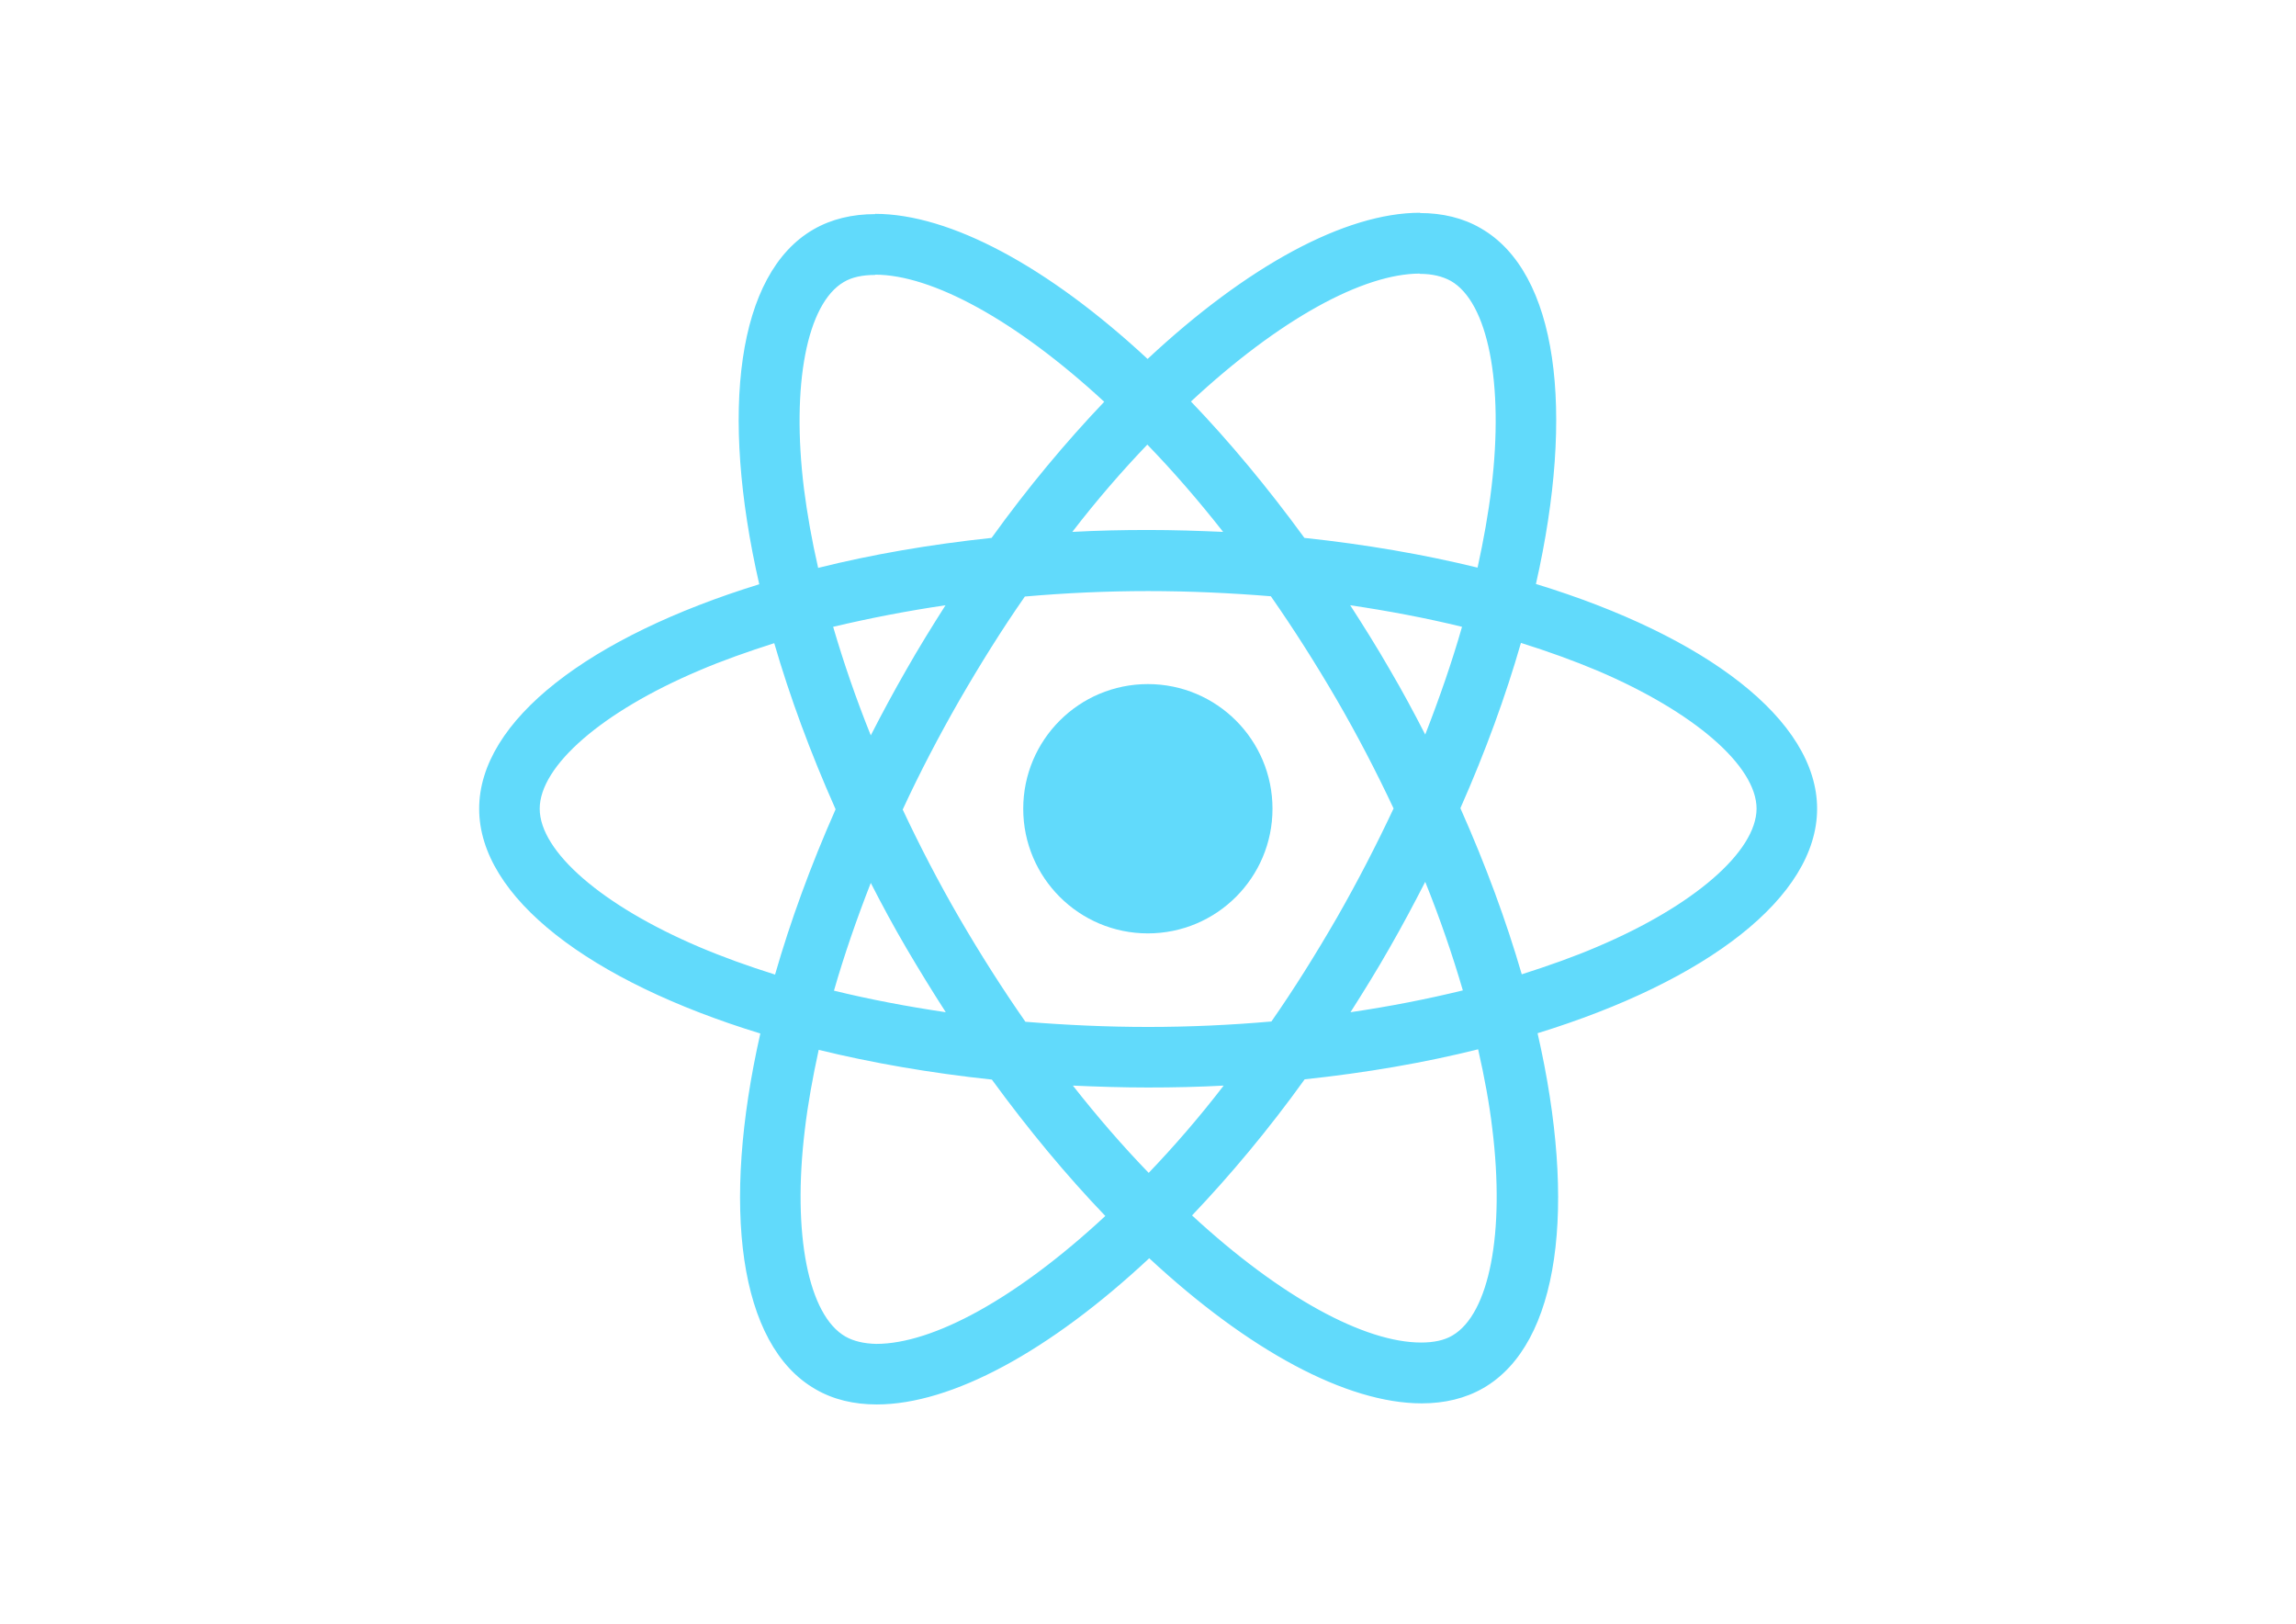
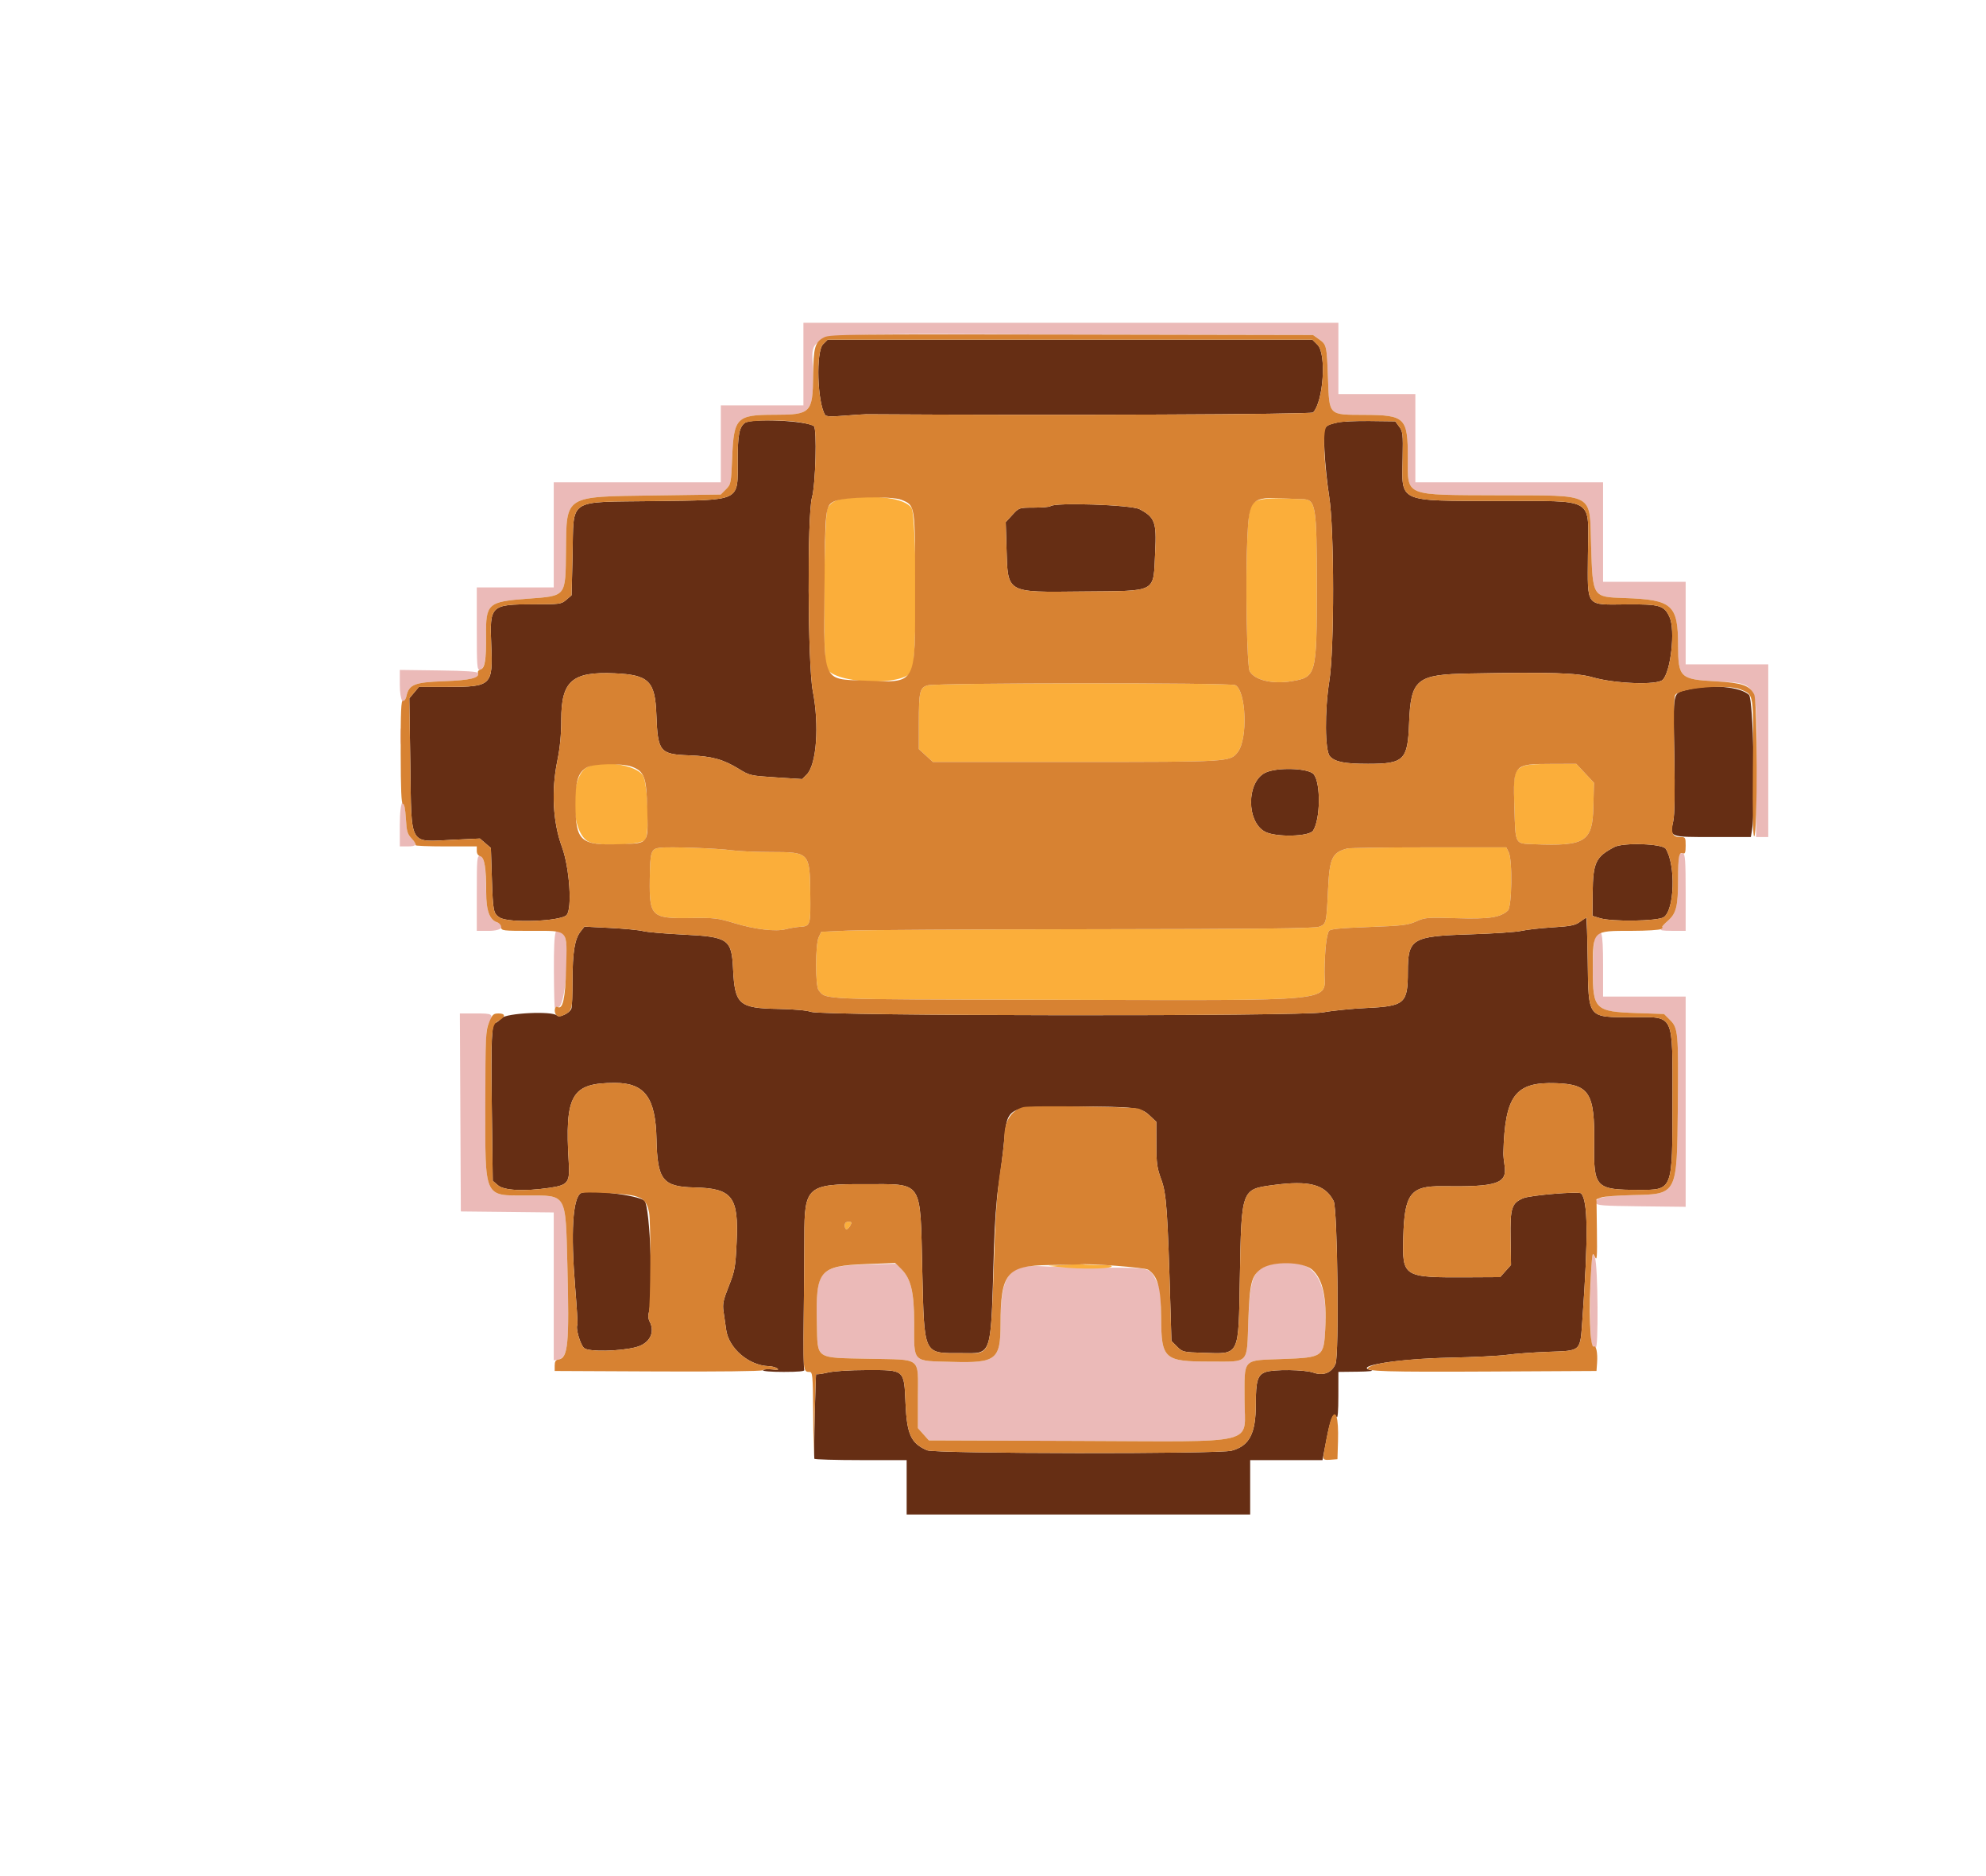
- <svg xmlns="http://www.w3.org/2000/svg" viewBox="0 0 841.9 595.3">
-   <g fill="#61DAFB">
-     <path d="M666.3 296.5c0-32.5-40.7-63.3-103.1-82.4 14.4-63.6 8-114.2-20.2-130.4-6.5-3.8-14.1-5.6-22.4-5.6v22.3c4.6 0 8.3.9 11.4 2.6 13.6 7.8 19.5 37.5 14.9 75.7-1.1 9.4-2.9 19.3-5.1 29.4-19.6-4.8-41-8.5-63.5-10.9-13.5-18.5-27.5-35.3-41.6-50 32.6-30.3 63.2-46.9 84-46.9V78c-27.5 0-63.5 19.6-99.9 53.6-36.4-33.8-72.4-53.2-99.9-53.2v22.3c20.7 0 51.4 16.5 84 46.6-14 14.7-28 31.4-41.3 49.9-22.6 2.4-44 6.1-63.6 11-2.3-10-4-19.7-5.2-29-4.7-38.2 1.1-67.9 14.6-75.8 3-1.8 6.9-2.6 11.5-2.6V78.5c-8.4 0-16 1.8-22.6 5.6-28.1 16.2-34.4 66.7-19.9 130.1-62.2 19.2-102.7 49.9-102.7 82.3 0 32.5 40.7 63.3 103.1 82.4-14.4 63.6-8 114.2 20.2 130.4 6.5 3.8 14.1 5.6 22.5 5.6 27.5 0 63.5-19.6 99.9-53.6 36.4 33.8 72.4 53.2 99.9 53.2 8.4 0 16-1.8 22.6-5.6 28.1-16.2 34.4-66.7 19.9-130.1 62-19.1 102.5-49.9 102.5-82.3zm-130.2-66.7c-3.7 12.9-8.3 26.2-13.5 39.5-4.1-8-8.4-16-13.1-24-4.6-8-9.5-15.8-14.4-23.4 14.2 2.1 27.9 4.7 41 7.9zm-45.8 106.5c-7.8 13.5-15.8 26.3-24.1 38.2-14.9 1.3-30 2-45.2 2-15.1 0-30.2-.7-45-1.9-8.3-11.9-16.4-24.6-24.2-38-7.6-13.1-14.5-26.4-20.8-39.8 6.2-13.4 13.2-26.8 20.7-39.9 7.8-13.5 15.8-26.3 24.1-38.2 14.9-1.3 30-2 45.2-2 15.1 0 30.2.7 45 1.9 8.3 11.9 16.4 24.6 24.2 38 7.6 13.1 14.5 26.4 20.8 39.8-6.3 13.4-13.2 26.8-20.7 39.9zm32.3-13c5.4 13.4 10 26.8 13.8 39.8-13.1 3.2-26.9 5.9-41.2 8 4.9-7.7 9.8-15.6 14.4-23.7 4.6-8 8.9-16.1 13-24.1zM421.2 430c-9.3-9.6-18.6-20.3-27.8-32 9 .4 18.2.7 27.5.7 9.4 0 18.7-.2 27.8-.7-9 11.7-18.3 22.4-27.5 32zm-74.4-58.9c-14.2-2.1-27.9-4.7-41-7.9 3.7-12.9 8.3-26.2 13.5-39.5 4.1 8 8.4 16 13.1 24 4.7 8 9.5 15.8 14.4 23.4zM420.7 163c9.3 9.6 18.6 20.3 27.8 32-9-.4-18.2-.7-27.5-.7-9.4 0-18.7.2-27.8.7 9-11.7 18.3-22.4 27.5-32zm-74 58.9c-4.9 7.7-9.8 15.6-14.4 23.7-4.6 8-8.9 16-13 24-5.4-13.4-10-26.8-13.8-39.8 13.1-3.1 26.9-5.8 41.2-7.9zm-90.5 125.2c-35.4-15.1-58.3-34.9-58.3-50.6 0-15.7 22.9-35.6 58.3-50.6 8.6-3.7 18-7 27.7-10.1 5.7 19.6 13.2 40 22.5 60.9-9.2 20.8-16.6 41.1-22.2 60.6-9.9-3.1-19.3-6.5-28-10.2zM310 490c-13.6-7.8-19.5-37.5-14.9-75.7 1.1-9.4 2.9-19.3 5.1-29.4 19.6 4.8 41 8.5 63.5 10.9 13.5 18.5 27.5 35.3 41.6 50-32.6 30.3-63.2 46.9-84 46.9-4.5-.1-8.3-1-11.3-2.7zm237.2-76.2c4.7 38.2-1.1 67.9-14.6 75.8-3 1.8-6.9 2.6-11.5 2.6-20.7 0-51.4-16.5-84-46.6 14-14.7 28-31.4 41.3-49.9 22.6-2.4 44-6.1 63.6-11 2.3 10.1 4.1 19.8 5.2 29.1zm38.5-66.7c-8.6 3.7-18 7-27.7 10.1-5.7-19.6-13.2-40-22.5-60.9 9.2-20.8 16.6-41.1 22.2-60.6 9.9 3.1 19.3 6.5 28.1 10.2 35.4 15.1 58.3 34.9 58.3 50.6-.1 15.7-23 35.6-58.4 50.6zM320.8 78.4z" />
-     <circle cx="420.9" cy="296.5" r="45.7" />
-     <path d="M520.5 78.1z" />
+ <svg xmlns="http://www.w3.org/2000/svg" id="svg" version="1.1" width="400" height="377.778" viewBox="0, 0, 400,377.778">
+   <g id="svgg">
+     <path id="path0" d="M161.815 73.346 L 161.815 81.664 153.497 81.664 L 145.180 81.664 145.180 89.414 L 145.180 97.164 128.355 97.164 L 111.531 97.164 111.531 107.750 L 111.531 118.336 103.781 118.336 L 96.030 118.336 96.030 126.682 C 96.030 134.290,96.086 135.016,96.665 134.905 C 97.602 134.724,97.919 133.011,97.888 128.301 C 97.843 121.532,98.197 121.208,106.309 120.605 C 114.120 120.025,113.892 120.311,113.992 110.964 C 114.112 99.696,113.528 100.065,131.656 99.811 L 145.164 99.622 146.206 98.579 C 147.221 97.564,147.253 97.396,147.471 92.091 C 147.798 84.128,148.371 83.554,155.980 83.554 C 163.315 83.554,163.685 83.183,163.773 75.728 C 163.885 66.237,157.453 67.265,215.948 67.386 L 264.461 67.486 265.689 68.362 C 267.191 69.433,267.228 69.595,267.471 76.235 C 267.748 83.786,267.506 83.543,274.781 83.575 C 283.037 83.612,283.552 84.123,283.553 92.278 C 283.554 100.099,282.554 99.694,302.098 99.775 C 321.529 99.855,320.117 99.076,320.464 109.910 C 320.799 120.391,320.706 120.246,327.195 120.473 C 336.851 120.810,337.972 121.807,337.988 130.067 C 338.000 136.486,338.389 136.854,345.575 137.255 C 354.269 137.739,353.924 137.000,353.790 154.819 L 353.686 168.620 354.915 168.620 L 356.144 168.620 356.144 151.229 L 356.144 133.837 347.826 133.837 L 339.509 133.837 339.509 125.520 L 339.509 117.202 331.191 117.202 L 322.873 117.202 322.873 107.183 L 322.873 97.164 303.970 97.164 L 285.066 97.164 285.066 88.280 L 285.066 79.395 277.316 79.395 L 269.565 79.395 269.565 72.212 L 269.565 65.028 215.690 65.028 L 161.815 65.028 161.815 73.346 M80.529 137.948 C 80.529 141.133,81.344 142.581,81.847 140.291 C 82.376 137.881,83.434 137.450,89.349 137.233 C 94.657 137.038,96.628 136.578,96.306 135.608 C 96.199 135.287,93.941 135.132,88.343 135.058 L 80.529 134.956 80.529 137.948 M80.653 148.393 C 80.655 149.849,80.723 150.398,80.805 149.613 C 80.887 148.829,80.886 147.638,80.802 146.967 C 80.719 146.296,80.652 146.938,80.653 148.393 M80.529 166.226 L 80.529 170.510 81.979 170.510 C 83.933 170.510,84.128 170.189,82.930 168.939 C 82.051 168.021,81.895 167.491,81.746 164.911 C 81.454 159.869,80.529 160.868,80.529 166.226 M338.217 172.267 C 338.095 172.582,337.992 174.741,337.987 177.063 C 337.975 182.638,337.634 184.008,335.878 185.539 C 335.102 186.215,334.624 186.770,334.814 186.773 C 335.005 186.776,334.905 186.944,334.594 187.146 C 334.199 187.401,334.858 187.514,336.767 187.518 L 339.509 187.524 339.509 179.814 C 339.509 173.509,339.411 172.066,338.973 171.898 C 338.678 171.785,338.338 171.951,338.217 172.267 M96.030 179.934 L 96.030 187.524 98.488 187.524 C 101.057 187.524,102.123 186.436,100.163 185.814 C 98.567 185.307,97.925 183.488,97.900 179.395 C 97.870 174.533,97.538 172.636,96.686 172.472 C 96.081 172.355,96.030 172.936,96.030 179.934 M111.561 195.558 C 111.577 199.976,111.677 203.378,111.782 203.117 C 111.888 202.856,112.122 202.733,112.303 202.845 C 113.784 203.760,114.971 190.492,113.596 188.394 C 111.868 185.756,111.529 186.950,111.561 195.558 M321.314 188.746 C 321.031 189.275,320.849 191.567,320.828 194.890 C 320.773 203.408,321.144 203.794,329.677 204.083 L 335.158 204.269 336.354 205.466 C 338.000 207.111,338.072 207.915,337.930 223.062 C 337.764 240.740,337.854 240.565,328.801 240.755 C 323.157 240.873,321.245 241.275,321.443 242.303 C 321.546 242.838,322.637 242.923,330.534 243.013 L 339.509 243.114 339.509 221.935 L 339.509 200.756 331.191 200.756 L 322.873 200.756 322.873 194.329 C 322.873 187.662,322.538 186.460,321.314 188.746 M92.719 224.102 L 92.817 244.045 102.174 244.146 L 111.531 244.248 111.531 259.153 L 111.531 274.059 112.382 273.896 C 114.437 273.502,114.690 270.978,114.278 254.991 C 113.898 240.213,114.260 240.832,106.006 240.832 C 97.385 240.832,97.723 241.593,97.759 222.306 C 97.784 209.101,97.860 207.232,98.421 206.162 C 99.427 204.242,99.320 204.159,95.838 204.159 L 92.621 204.159 92.719 224.102 M320.477 255.829 C 320.150 260.762,320.226 269.515,320.605 270.699 C 320.771 271.219,320.927 271.474,320.951 271.267 C 320.975 271.059,321.159 271.144,321.361 271.456 C 321.977 272.409,321.851 254.795,321.231 253.321 C 320.745 252.164,320.712 252.272,320.477 255.829 M256.931 254.543 C 252.487 255.299,251.748 256.846,251.423 266.079 C 251.112 274.951,251.728 274.291,243.748 274.291 C 234.442 274.291,233.903 273.807,233.863 265.406 C 233.840 260.480,233.749 259.745,232.968 258.159 C 231.562 255.306,231.882 255.390,222.340 255.365 C 217.643 255.352,212.044 255.226,209.898 255.085 C 203.111 254.639,201.531 256.842,201.518 266.768 C 201.508 273.916,200.637 274.601,191.871 274.354 C 183.562 274.121,184.121 274.693,184.121 266.424 C 184.121 260.452,183.456 257.583,181.653 255.781 L 180.449 254.576 175.007 254.712 C 164.945 254.965,164.276 255.715,164.526 266.471 C 164.701 273.989,163.963 273.483,175.088 273.724 C 185.828 273.957,184.877 273.197,184.877 281.541 L 184.877 287.701 185.980 288.935 L 187.083 290.170 217.194 290.271 C 254.217 290.396,250.662 291.267,250.662 282.071 C 250.662 273.459,250.075 274.081,258.498 273.765 C 266.451 273.467,266.629 273.340,266.918 267.762 C 267.463 257.204,264.484 253.259,256.931 254.543 " stroke="none" fill="#ebbab8" fill-rule="evenodd" />
+     <path id="path1" d="M165.767 69.359 C 164.311 70.815,164.605 81.034,166.176 83.575 C 166.389 83.920,167.376 83.961,170.092 83.740 C 172.090 83.578,174.064 83.447,174.480 83.450 C 212.047 83.698,264.113 83.491,264.478 83.090 C 266.557 80.816,267.187 71.287,265.378 69.478 L 264.330 68.431 215.513 68.431 L 166.695 68.431 165.767 69.359 M150.015 85.204 C 148.884 86.063,148.582 87.636,148.582 92.671 C 148.582 101.157,149.492 100.705,131.947 100.945 C 113.985 101.191,115.606 100.129,115.320 111.848 L 115.123 119.916 114.062 120.828 C 113.043 121.703,112.778 121.739,107.333 121.739 C 98.844 121.739,98.594 121.984,98.941 129.942 C 99.297 138.078,98.989 138.374,90.179 138.374 L 84.377 138.374 83.408 139.526 L 82.439 140.677 82.642 153.961 C 82.898 170.766,82.248 169.602,91.143 169.180 L 96.652 168.919 97.759 169.870 L 98.866 170.821 99.068 176.999 C 99.285 183.612,99.373 184.043,100.669 184.853 C 102.496 185.995,112.849 185.612,114.104 184.356 C 115.287 183.174,114.717 174.755,113.172 170.578 C 111.354 165.665,111.015 159.269,112.253 153.249 C 112.790 150.642,113.043 147.994,113.043 145.007 C 113.043 137.170,115.230 135.262,123.782 135.640 C 130.690 135.945,131.949 137.192,132.200 143.980 C 132.476 151.443,132.884 151.949,138.810 152.167 C 143.368 152.335,145.637 152.953,148.771 154.877 C 150.989 156.239,151.157 156.278,156.300 156.609 L 161.561 156.947 162.481 156.028 C 164.472 154.037,165.047 146.129,163.704 139.212 C 162.681 133.943,162.558 103.681,163.546 100.189 C 164.272 97.621,164.573 86.384,163.930 85.855 C 162.582 84.745,151.313 84.217,150.015 85.204 M269.448 85.098 C 266.454 85.813,266.522 85.668,266.767 90.843 C 266.888 93.384,267.311 97.505,267.707 100.000 C 268.754 106.589,268.771 130.758,267.733 137.240 C 266.782 143.180,266.843 151.235,267.848 152.345 C 268.885 153.491,270.793 153.871,275.532 153.873 C 282.767 153.877,283.525 153.136,283.804 145.786 C 284.145 136.769,285.232 135.870,296.030 135.676 C 312.438 135.382,317.648 135.544,320.794 136.450 C 325.295 137.746,333.785 138.049,334.881 136.953 C 336.517 135.316,337.447 126.941,336.280 124.352 C 335.204 121.966,334.341 121.705,327.686 121.754 C 319.243 121.817,319.764 122.468,319.825 111.922 C 319.894 99.879,321.716 100.984,301.693 100.926 C 281.296 100.867,282.334 101.340,282.509 92.187 C 282.601 87.438,282.544 86.934,281.812 85.949 L 281.016 84.877 275.952 84.815 C 273.167 84.782,270.240 84.909,269.448 85.098 M211.574 101.974 C 211.424 102.124,209.936 102.252,208.268 102.258 C 205.236 102.268,205.234 102.269,203.899 103.726 L 202.563 105.184 202.718 110.343 C 202.997 119.609,202.490 119.315,217.904 119.157 C 233.396 118.999,232.238 119.628,232.667 111.139 C 232.967 105.194,232.604 104.204,229.525 102.580 C 227.840 101.692,212.378 101.169,211.574 101.974 M339.946 138.927 C 336.838 139.679,336.982 138.989,337.219 151.985 C 337.363 159.877,337.295 164.124,337.004 165.444 C 336.289 168.686,336.123 168.620,344.960 168.620 L 352.642 168.620 352.876 167.202 C 353.619 162.711,353.129 140.784,352.268 139.978 C 350.491 138.312,344.573 137.808,339.946 138.927 M254.820 155.672 C 251.012 157.574,251.030 165.635,254.846 167.580 C 257.039 168.697,263.685 168.534,264.465 167.344 C 265.946 165.084,266.041 157.808,264.613 155.993 C 263.612 154.721,257.148 154.509,254.820 155.672 M325.142 170.635 C 321.380 172.615,320.840 173.760,320.779 179.870 L 320.732 184.504 322.275 184.971 C 324.741 185.717,333.861 185.575,335.087 184.771 C 337.274 183.338,337.542 174.222,335.492 170.983 C 334.841 169.953,326.940 169.688,325.142 170.635 M318.178 185.724 C 317.260 186.407,316.336 186.592,312.696 186.817 C 310.288 186.966,307.467 187.284,306.427 187.523 C 305.388 187.763,300.709 188.079,296.030 188.225 C 284.363 188.591,283.558 189.079,283.555 195.784 C 283.553 202.157,282.934 202.698,275.236 203.059 C 272.221 203.201,268.290 203.596,266.500 203.938 C 262.123 204.773,165.577 204.680,163.327 203.838 C 162.529 203.540,159.902 203.304,156.711 203.244 C 148.824 203.097,147.998 202.365,147.652 195.224 C 147.358 189.153,146.716 188.714,137.465 188.263 C 133.910 188.089,130.330 187.777,129.508 187.569 C 128.687 187.361,125.697 187.073,122.864 186.930 L 117.713 186.668 116.919 187.678 C 115.751 189.163,115.312 191.855,115.312 197.530 C 115.312 200.310,115.206 202.860,115.077 203.197 C 114.726 204.111,112.677 205.078,112.168 204.569 C 111.221 203.622,101.988 204.069,101.000 205.111 C 100.510 205.627,99.965 206.049,99.789 206.049 C 99.020 206.049,98.877 209.385,99.055 223.190 L 99.244 237.874 100.305 238.786 C 101.517 239.828,105.538 240.029,110.586 239.301 C 114.398 238.750,114.796 238.249,114.556 234.298 C 113.718 220.523,115.077 218.155,123.827 218.150 C 129.858 218.146,132.048 221.101,132.223 229.483 C 132.395 237.698,133.465 239.065,139.843 239.212 C 147.501 239.389,148.794 241.061,148.364 250.227 C 148.124 255.351,148.006 256.015,146.784 259.092 C 145.662 261.920,145.503 262.685,145.724 264.196 C 145.868 265.174,146.108 266.841,146.258 267.901 C 146.785 271.633,150.836 275.092,154.820 275.213 C 155.444 275.232,156.210 275.429,156.522 275.650 C 156.946 275.952,156.685 276.007,155.482 275.870 C 154.598 275.769,153.780 275.840,153.664 276.028 C 153.542 276.225,155.321 276.371,157.845 276.371 C 160.832 276.371,162.159 276.243,161.991 275.971 C 161.855 275.752,161.802 271.116,161.873 265.669 C 161.944 260.222,162.002 252.788,162.003 249.149 C 162.004 239.006,162.572 238.510,174.146 238.546 C 186.090 238.583,185.307 237.409,185.756 255.955 C 186.173 273.185,185.895 272.590,193.540 272.590 C 199.951 272.590,199.537 273.896,200.184 251.607 C 200.331 246.549,200.709 241.437,201.148 238.563 C 201.546 235.964,202.033 232.082,202.232 229.937 C 202.888 222.852,202.865 222.864,216.244 222.907 C 228.788 222.948,229.798 223.069,231.566 224.737 L 232.892 225.987 232.900 230.479 C 232.907 234.377,233.039 235.322,233.892 237.618 C 234.931 240.412,235.164 243.682,235.749 263.705 L 235.936 270.132 237.067 271.267 C 238.167 272.370,238.312 272.404,242.379 272.529 C 249.755 272.757,249.433 273.418,249.718 257.467 C 250.040 239.435,249.984 239.590,256.522 238.718 C 263.701 237.760,266.884 238.610,268.609 241.945 C 269.394 243.464,269.734 272.967,268.986 274.756 C 268.238 276.547,266.529 277.223,264.531 276.518 C 262.770 275.896,256.581 275.814,254.929 276.389 C 253.291 276.960,252.930 278.132,252.930 282.885 C 252.930 288.812,251.645 291.272,248.044 292.242 C 245.475 292.934,188.351 292.860,186.727 292.162 C 183.482 290.769,182.656 288.973,182.381 282.715 C 182.079 275.823,182.274 275.990,174.554 275.998 C 171.069 276.002,167.954 276.205,166.635 276.516 C 165.440 276.797,164.425 276.922,164.381 276.793 C 164.337 276.665,164.209 280.388,164.097 285.066 C 163.986 289.745,163.947 293.700,164.011 293.856 C 164.075 294.012,168.286 294.140,173.368 294.140 L 182.609 294.140 182.609 299.622 L 182.609 305.104 217.202 305.104 L 251.796 305.104 251.796 299.622 L 251.796 294.140 259.080 294.140 L 266.365 294.140 267.170 289.944 C 268.002 285.613,268.543 284.412,269.197 285.447 C 269.431 285.818,269.556 284.359,269.559 281.191 L 269.565 276.371 273.440 276.326 C 275.667 276.300,276.833 276.176,276.181 276.034 C 272.338 275.198,281.594 273.722,292.060 273.503 C 296.843 273.403,302.032 273.141,303.592 272.922 C 305.151 272.702,308.842 272.434,311.794 272.325 C 318.581 272.077,318.242 272.399,318.717 265.744 C 319.909 249.058,319.829 241.787,318.436 240.404 C 317.988 239.959,308.262 240.766,306.822 241.367 C 304.453 242.357,304.147 243.313,304.247 249.419 L 304.335 254.822 303.238 256.050 L 302.141 257.278 295.967 257.310 C 282.488 257.379,282.417 257.335,282.641 249.127 C 282.877 240.482,284.109 238.880,290.457 238.965 C 301.562 239.114,303.584 238.445,303.036 234.808 C 302.893 233.858,302.785 232.741,302.795 232.325 C 303.091 220.695,305.169 217.922,313.375 218.206 C 320.120 218.439,321.219 220.178,321.080 230.408 C 320.961 239.258,321.389 239.698,330.125 239.698 C 336.933 239.698,336.843 239.935,336.852 221.981 C 336.861 203.903,337.332 204.915,328.910 204.915 C 319.627 204.915,319.954 205.326,319.783 193.435 C 319.715 188.729,319.575 184.884,319.471 184.890 C 319.367 184.896,318.785 185.271,318.178 185.724 M116.968 240.378 C 115.344 241.431,114.935 248.318,115.842 259.299 C 116.174 263.322,116.375 266.728,116.289 266.867 C 115.888 267.516,116.883 270.939,117.659 271.581 C 118.587 272.348,124.754 272.240,128.045 271.398 C 130.837 270.684,132.030 268.436,130.818 266.172 C 130.584 265.735,130.506 265.023,130.643 264.589 C 131.621 261.508,130.961 243.174,129.827 241.921 C 128.789 240.774,118.298 239.514,116.968 240.378 " stroke="none" fill="#662e14" fill-rule="evenodd" />
+     <path id="path2" d="M169.943 100.448 C 168.284 100.661,167.258 101.276,166.679 102.404 C 165.946 103.834,165.730 133.199,166.442 134.594 C 168.086 137.813,181.965 138.310,183.662 135.210 C 184.723 133.273,184.641 103.892,183.571 102.311 C 182.254 100.367,176.597 99.593,169.943 100.448 M254.476 100.550 C 251.776 100.992,251.539 101.553,251.232 108.215 C 250.823 117.077,251.126 134.225,251.710 135.247 C 252.730 137.031,256.311 137.869,260.168 137.226 C 265.123 136.400,265.217 136.044,265.217 118.147 C 265.217 101.695,265.032 100.587,262.280 100.551 C 261.608 100.543,259.953 100.477,258.601 100.406 C 257.250 100.335,255.393 100.399,254.476 100.550 M186.867 138.059 C 185.247 138.502,185.066 139.266,185.066 145.681 L 185.066 150.908 186.478 152.202 L 187.891 153.497 216.724 153.495 C 247.838 153.493,247.778 153.496,249.319 151.477 C 251.353 148.810,250.990 139.184,248.812 138.018 C 247.853 137.505,188.749 137.544,186.867 138.059 M118.135 154.623 C 114.637 156.729,114.956 167.846,118.564 169.558 C 120.648 170.547,129.126 170.257,129.942 169.169 C 130.835 167.977,130.487 157.895,129.495 156.238 C 128.161 154.009,120.876 152.973,118.135 154.623 M306.531 154.465 C 304.913 155.343,304.802 155.936,305.011 162.633 C 305.250 170.291,305.049 169.912,308.965 170.070 C 319.301 170.488,320.740 169.586,320.918 162.579 L 321.042 157.687 319.260 155.781 L 317.477 153.875 312.519 153.890 C 308.884 153.901,307.287 154.055,306.531 154.465 M132.968 170.772 C 131.095 170.986,130.936 171.474,130.869 177.200 C 130.782 184.660,131.211 185.061,139.149 184.938 C 143.846 184.866,144.568 184.950,147.845 185.951 C 152.032 187.231,156.247 187.727,158.295 187.181 C 159.087 186.970,160.382 186.755,161.172 186.704 C 163.231 186.570,163.277 186.418,163.199 179.958 C 163.099 171.718,163.032 171.648,155.209 171.637 C 152.292 171.633,148.800 171.478,147.448 171.293 C 144.472 170.886,134.961 170.544,132.968 170.772 M271.340 170.931 C 268.313 171.733,267.780 172.856,267.489 179.051 C 267.159 186.063,267.136 186.159,265.660 186.693 C 264.717 187.034,253.492 187.157,220.200 187.192 C 195.886 187.217,173.612 187.345,170.703 187.475 L 165.414 187.713 164.895 188.799 C 164.208 190.235,164.196 198.658,164.879 199.481 C 166.479 201.409,164.271 201.317,211.153 201.409 C 271.261 201.528,266.702 201.993,266.772 195.734 C 266.819 191.534,267.165 188.349,267.663 187.543 C 267.902 187.156,269.852 186.962,275.672 186.748 C 282.458 186.499,283.585 186.366,285.235 185.621 C 286.997 184.825,287.468 184.787,293.364 184.972 C 299.881 185.176,302.115 184.848,303.686 183.456 C 304.525 182.713,304.662 173.231,303.857 171.645 L 303.378 170.699 287.796 170.699 C 279.226 170.699,271.821 170.804,271.340 170.931 M170.132 246.881 C 170.132 247.297,170.296 247.637,170.497 247.637 C 170.698 247.637,171.044 247.297,171.267 246.881 C 171.610 246.240,171.554 246.125,170.902 246.125 C 170.384 246.125,170.132 246.372,170.132 246.881 M214.367 254.799 L 211.153 255.009 213.800 255.290 C 217.524 255.686,223.145 255.634,223.819 255.198 C 224.212 254.944,223.498 254.830,221.486 254.826 C 219.892 254.823,218.361 254.768,218.084 254.705 C 217.807 254.641,216.134 254.684,214.367 254.799 " stroke="none" fill="#fbae3a" fill-rule="evenodd" />
+     <path id="path3" d="M166.048 67.926 C 164.136 68.873,163.842 69.884,163.773 75.728 C 163.685 83.183,163.315 83.554,155.980 83.554 C 148.371 83.554,147.798 84.128,147.471 92.091 C 147.253 97.396,147.221 97.564,146.206 98.579 L 145.164 99.622 131.656 99.811 C 113.528 100.065,114.112 99.696,113.992 110.964 C 113.892 120.311,114.120 120.025,106.309 120.605 C 98.240 121.204,97.839 121.562,97.891 128.102 C 97.931 133.027,97.662 134.633,96.761 134.869 C 96.388 134.966,96.169 135.272,96.275 135.547 C 96.667 136.569,94.757 137.034,89.349 137.233 C 83.434 137.450,82.376 137.881,81.847 140.291 C 81.709 140.917,81.422 141.282,81.149 141.178 C 80.788 141.039,80.688 143.349,80.701 151.502 C 80.714 159.062,80.837 161.982,81.143 161.925 C 81.417 161.874,81.630 162.917,81.743 164.864 C 81.895 167.494,82.048 168.018,82.930 168.939 C 83.487 169.520,83.827 170.112,83.685 170.253 C 83.544 170.395,86.263 170.510,89.729 170.510 L 96.030 170.510 96.030 171.411 C 96.030 171.969,96.296 172.382,96.728 172.495 C 97.580 172.718,97.920 174.776,97.922 179.731 C 97.924 183.473,98.604 185.319,100.163 185.814 C 100.598 185.952,100.945 186.386,100.945 186.793 C 100.945 187.485,101.267 187.524,106.986 187.524 C 114.682 187.524,114.222 187.021,114.018 195.212 C 113.871 201.072,113.333 203.482,112.310 202.850 C 111.731 202.491,111.490 203.902,112.037 204.449 C 112.497 204.909,112.729 204.902,113.707 204.396 C 115.246 203.600,115.312 203.318,115.312 197.530 C 115.312 191.855,115.751 189.163,116.919 187.678 L 117.713 186.668 122.864 186.930 C 125.697 187.073,128.687 187.361,129.508 187.569 C 130.330 187.777,133.910 188.089,137.465 188.263 C 146.716 188.714,147.358 189.153,147.652 195.224 C 147.998 202.365,148.824 203.097,156.711 203.244 C 159.902 203.304,162.529 203.540,163.327 203.838 C 165.577 204.680,262.123 204.773,266.500 203.938 C 268.290 203.596,272.221 203.201,275.236 203.059 C 282.934 202.698,283.553 202.157,283.555 195.784 C 283.558 189.079,284.363 188.591,296.030 188.225 C 300.709 188.079,305.388 187.763,306.427 187.523 C 307.467 187.284,310.283 186.966,312.685 186.818 C 316.312 186.593,317.252 186.406,318.226 185.712 C 318.871 185.253,319.457 184.877,319.529 184.878 C 319.601 184.878,319.715 188.729,319.783 193.435 C 319.954 205.326,319.627 204.915,328.910 204.915 C 337.332 204.915,336.861 203.903,336.852 221.981 C 336.843 239.935,336.933 239.698,330.125 239.698 C 321.389 239.698,320.961 239.258,321.080 230.408 C 321.219 220.178,320.120 218.439,313.375 218.206 C 305.169 217.922,303.091 220.695,302.795 232.325 C 302.785 232.741,302.893 233.858,303.036 234.808 C 303.584 238.445,301.562 239.114,290.457 238.965 C 284.109 238.880,282.877 240.482,282.641 249.127 C 282.417 257.335,282.488 257.379,295.967 257.310 L 302.141 257.278 303.238 256.050 L 304.335 254.822 304.247 249.419 C 304.147 243.313,304.453 242.357,306.822 241.367 C 308.262 240.766,317.988 239.959,318.436 240.404 C 319.829 241.787,319.909 249.058,318.717 265.744 C 318.242 272.399,318.581 272.077,311.794 272.325 C 308.842 272.434,305.151 272.702,303.592 272.922 C 302.032 273.141,296.843 273.403,292.060 273.503 C 283.456 273.683,276.537 274.540,275.527 275.551 C 274.803 276.274,279.189 276.405,300.378 276.293 L 321.550 276.181 321.669 274.510 C 321.807 272.580,321.484 270.957,321.018 271.245 C 320.233 271.730,319.953 263.742,320.477 255.821 C 320.707 252.361,320.759 252.173,321.219 253.174 C 321.647 254.107,321.703 253.397,321.632 247.927 L 321.550 241.600 322.495 241.234 C 323.015 241.032,325.853 240.817,328.801 240.755 C 337.854 240.565,337.764 240.740,337.930 223.062 C 338.072 207.915,338.000 207.111,336.354 205.466 L 335.158 204.269 329.677 204.083 C 321.223 203.796,320.780 203.357,320.815 195.274 C 320.849 187.313,320.633 187.527,328.664 187.518 C 331.613 187.515,334.282 187.347,334.594 187.146 C 334.905 186.944,335.005 186.776,334.814 186.773 C 334.624 186.770,335.102 186.215,335.878 185.539 C 337.634 184.008,337.975 182.638,337.987 177.063 C 337.997 172.452,338.162 171.587,338.973 171.898 C 339.387 172.057,339.509 171.710,339.509 170.362 C 339.509 168.685,339.467 168.620,338.393 168.620 C 336.850 168.620,336.487 167.788,337.004 165.444 C 337.295 164.124,337.363 159.877,337.219 151.985 C 337.061 143.312,337.121 140.327,337.462 139.941 C 338.686 138.554,348.019 137.806,350.579 138.889 C 353.285 140.035,353.184 139.382,353.050 154.784 C 352.971 163.894,353.059 168.577,353.308 168.494 C 354.001 168.263,353.999 141.223,353.306 139.883 C 352.365 138.062,350.854 137.549,345.575 137.255 C 338.389 136.854,338.000 136.486,337.988 130.067 C 337.972 121.807,336.851 120.810,327.195 120.473 C 320.706 120.246,320.799 120.391,320.464 109.910 C 320.117 99.076,321.529 99.855,302.098 99.775 C 282.554 99.694,283.554 100.099,283.553 92.278 C 283.552 84.123,283.037 83.612,274.781 83.575 C 267.506 83.543,267.748 83.786,267.471 76.235 C 267.228 69.595,267.191 69.433,265.689 68.362 L 264.461 67.486 215.879 67.397 C 171.556 67.316,167.187 67.362,166.048 67.926 M265.378 69.478 C 267.187 71.287,266.557 80.816,264.478 83.090 C 264.113 83.491,212.047 83.698,174.480 83.450 C 174.064 83.447,172.090 83.578,170.092 83.740 C 167.376 83.961,166.389 83.920,166.176 83.575 C 164.605 81.034,164.311 70.815,165.767 69.359 L 166.695 68.431 215.513 68.431 L 264.330 68.431 265.378 69.478 M161.273 85.101 C 162.507 85.328,163.702 85.667,163.930 85.855 C 164.573 86.384,164.272 97.621,163.546 100.189 C 162.558 103.681,162.681 133.943,163.704 139.212 C 165.047 146.129,164.472 154.037,162.481 156.028 L 161.561 156.947 156.300 156.609 C 151.157 156.278,150.989 156.239,148.771 154.877 C 145.637 152.953,143.368 152.335,138.810 152.167 C 132.884 151.949,132.476 151.443,132.200 143.980 C 131.949 137.192,130.690 135.945,123.782 135.640 C 115.230 135.262,113.043 137.170,113.043 145.007 C 113.043 147.994,112.790 150.642,112.253 153.249 C 111.015 159.269,111.354 165.665,113.172 170.578 C 114.717 174.755,115.287 183.174,114.104 184.356 C 112.849 185.612,102.496 185.995,100.669 184.853 C 99.373 184.043,99.285 183.612,99.068 176.999 L 98.866 170.821 97.759 169.870 L 96.652 168.919 91.143 169.180 C 82.248 169.602,82.898 170.766,82.642 153.961 L 82.439 140.677 83.408 139.526 L 84.377 138.374 90.179 138.374 C 98.989 138.374,99.297 138.078,98.941 129.942 C 98.594 121.984,98.844 121.739,107.333 121.739 C 112.778 121.739,113.043 121.703,114.062 120.828 L 115.123 119.916 115.320 111.848 C 115.606 100.129,113.985 101.191,131.947 100.945 C 149.492 100.705,148.582 101.157,148.582 92.671 C 148.582 87.636,148.884 86.063,150.015 85.204 C 150.832 84.583,158.097 84.516,161.273 85.101 M281.812 85.949 C 282.544 86.934,282.601 87.438,282.509 92.187 C 282.334 101.340,281.296 100.867,301.693 100.926 C 321.716 100.984,319.894 99.879,319.825 111.922 C 319.764 122.468,319.243 121.817,327.686 121.754 C 334.341 121.705,335.204 121.966,336.280 124.352 C 337.447 126.941,336.517 135.316,334.881 136.953 C 333.785 138.049,325.295 137.746,320.794 136.450 C 317.648 135.544,312.438 135.382,296.030 135.676 C 285.232 135.870,284.145 136.769,283.804 145.786 C 283.525 153.136,282.767 153.877,275.532 153.873 C 270.793 153.871,268.885 153.491,267.848 152.345 C 266.843 151.235,266.782 143.180,267.733 137.240 C 268.771 130.758,268.754 106.589,267.707 100.000 C 266.556 92.753,266.361 86.323,267.278 85.832 C 268.797 85.019,271.047 84.756,275.952 84.815 L 281.016 84.877 281.812 85.949 M181.598 100.705 C 184.348 101.853,184.310 101.603,184.310 118.715 C 184.310 138.391,184.797 137.519,174.035 137.111 C 165.602 136.791,165.932 137.561,166.063 118.526 C 166.174 102.475,166.239 101.885,168.000 101.000 C 169.779 100.106,179.653 99.892,181.598 100.705 M262.280 100.551 C 265.032 100.587,265.217 101.695,265.217 118.147 C 265.217 136.044,265.123 136.400,260.168 137.226 C 256.311 137.869,252.730 137.031,251.710 135.247 C 251.126 134.225,250.823 117.077,251.232 108.215 C 251.586 100.539,252.038 100.060,258.601 100.406 C 259.953 100.477,261.608 100.543,262.280 100.551 M229.525 102.580 C 232.604 104.204,232.967 105.194,232.667 111.139 C 232.238 119.628,233.396 118.999,217.904 119.157 C 202.490 119.315,202.997 119.609,202.718 110.343 L 202.563 105.184 203.899 103.726 C 205.234 102.269,205.236 102.268,208.268 102.258 C 209.936 102.252,211.424 102.124,211.574 101.974 C 212.378 101.169,227.840 101.692,229.525 102.580 M248.812 138.018 C 250.990 139.184,251.353 148.810,249.319 151.477 C 247.778 153.496,247.838 153.493,216.724 153.495 L 187.891 153.497 186.478 152.202 L 185.066 150.908 185.066 145.681 C 185.066 139.266,185.247 138.502,186.867 138.059 C 188.749 137.544,247.853 137.505,248.812 138.018 M127.234 154.445 C 129.786 155.390,130.208 156.537,130.363 162.949 C 130.537 170.181,130.794 169.859,124.674 170.063 C 116.951 170.320,115.947 169.419,115.904 162.193 C 115.876 157.407,116.387 155.676,118.135 154.623 C 119.458 153.826,125.258 153.713,127.234 154.445 M319.260 155.781 L 321.042 157.687 320.918 162.579 C 320.740 169.586,319.301 170.488,308.965 170.070 C 305.049 169.912,305.250 170.291,305.011 162.633 C 304.740 153.931,304.754 153.914,312.519 153.890 L 317.477 153.875 319.260 155.781 M264.613 155.993 C 266.041 157.808,265.946 165.084,264.465 167.344 C 263.685 168.534,257.039 168.697,254.846 167.580 C 251.030 165.635,251.012 157.574,254.820 155.672 C 257.148 154.509,263.612 154.721,264.613 155.993 M335.492 170.983 C 337.542 174.222,337.274 183.338,335.087 184.771 C 333.861 185.575,324.741 185.717,322.275 184.971 L 320.732 184.504 320.779 179.870 C 320.840 173.760,321.380 172.615,325.142 170.635 C 326.940 169.688,334.841 169.953,335.492 170.983 M147.448 171.293 C 148.800 171.478,152.292 171.633,155.209 171.637 C 163.032 171.648,163.099 171.718,163.199 179.958 C 163.277 186.418,163.231 186.570,161.172 186.704 C 160.382 186.755,159.087 186.970,158.295 187.181 C 156.247 187.727,152.032 187.231,147.845 185.951 C 144.568 184.950,143.846 184.866,139.149 184.938 C 131.211 185.061,130.782 184.660,130.869 177.200 C 130.936 171.474,131.095 170.986,132.968 170.772 C 134.961 170.544,144.472 170.886,147.448 171.293 M303.857 171.645 C 304.662 173.231,304.525 182.713,303.686 183.456 C 302.115 184.848,299.881 185.176,293.364 184.972 C 287.468 184.787,286.997 184.825,285.235 185.621 C 283.585 186.366,282.458 186.499,275.672 186.748 C 269.852 186.962,267.902 187.156,267.663 187.543 C 267.165 188.349,266.819 191.534,266.772 195.734 C 266.702 201.993,271.261 201.528,211.153 201.409 C 164.271 201.317,166.479 201.409,164.879 199.481 C 164.196 198.658,164.208 190.235,164.895 188.799 L 165.414 187.713 170.703 187.475 C 173.612 187.345,195.886 187.217,220.200 187.192 C 253.492 187.157,264.717 187.034,265.660 186.693 C 267.136 186.159,267.159 186.063,267.489 179.051 C 267.780 172.856,268.313 171.733,271.340 170.931 C 271.821 170.804,279.226 170.699,287.796 170.699 L 303.378 170.699 303.857 171.645 M98.505 205.956 C 97.817 207.628,97.765 208.753,97.749 222.495 C 97.726 241.564,97.397 240.832,106.006 240.832 C 114.260 240.832,113.898 240.213,114.278 254.991 C 114.685 270.784,114.416 273.590,112.466 273.876 C 111.920 273.956,111.720 274.279,111.720 275.083 L 111.720 276.181 132.492 276.279 C 144.462 276.336,153.408 276.233,153.604 276.036 C 153.792 275.849,154.652 275.776,155.517 275.874 C 156.697 276.008,156.947 275.952,156.522 275.650 C 156.210 275.429,155.444 275.232,154.820 275.213 C 150.836 275.092,146.785 271.633,146.258 267.901 C 146.108 266.841,145.868 265.174,145.724 264.196 C 145.503 262.685,145.662 261.920,146.784 259.092 C 148.006 256.015,148.124 255.351,148.364 250.227 C 148.794 241.061,147.501 239.389,139.843 239.212 C 133.465 239.065,132.395 237.698,132.223 229.483 C 132.048 221.101,129.858 218.146,123.827 218.150 C 115.077 218.155,113.718 220.523,114.556 234.298 C 114.796 238.249,114.398 238.750,110.586 239.301 C 105.538 240.029,101.517 239.828,100.305 238.786 L 99.244 237.874 99.055 223.190 C 98.853 207.482,98.930 206.446,100.358 205.682 C 101.833 204.892,101.883 204.159,100.461 204.160 C 99.365 204.161,99.170 204.341,98.505 205.956 M206.119 223.028 C 203.624 223.679,202.278 225.872,202.269 229.301 C 202.267 230.132,201.902 233.110,201.459 235.917 C 200.953 239.123,200.543 244.113,200.357 249.338 C 199.462 274.498,200.017 272.590,193.590 272.590 C 185.887 272.590,186.174 273.200,185.756 255.955 C 185.307 237.409,186.090 238.583,174.146 238.546 C 162.572 238.510,162.004 239.006,162.003 249.149 C 162.002 252.788,161.944 260.222,161.873 265.669 C 161.738 276.002,161.776 276.371,162.971 276.371 C 163.673 276.371,163.709 276.736,163.788 284.783 L 163.872 293.195 164.083 284.877 C 164.199 280.302,164.332 276.665,164.378 276.793 C 164.424 276.922,165.440 276.797,166.635 276.516 C 167.954 276.205,171.069 276.002,174.554 275.998 C 182.274 275.990,182.079 275.823,182.381 282.715 C 182.656 288.973,183.482 290.769,186.727 292.162 C 188.351 292.860,245.475 292.934,248.044 292.242 C 251.645 291.272,252.930 288.812,252.930 282.885 C 252.930 278.132,253.291 276.960,254.929 276.389 C 256.581 275.814,262.770 275.896,264.531 276.518 C 266.529 277.223,268.238 276.547,268.986 274.756 C 269.734 272.967,269.394 243.464,268.609 241.945 C 266.884 238.610,263.701 237.760,256.522 238.718 C 249.984 239.590,250.040 239.435,249.718 257.467 C 249.433 273.418,249.755 272.757,242.379 272.529 C 238.312 272.404,238.167 272.370,237.067 271.267 L 235.936 270.132 235.749 263.705 C 235.164 243.682,234.931 240.412,233.892 237.618 C 233.039 235.322,232.907 234.377,232.900 230.479 L 232.892 225.987 231.594 224.763 C 230.880 224.089,229.816 223.437,229.231 223.313 C 227.415 222.929,207.444 222.683,206.119 223.028 M127.675 240.897 C 129.663 241.398,130.301 242.096,130.734 244.241 C 131.114 246.127,131.037 263.348,130.643 264.589 C 130.506 265.023,130.584 265.735,130.818 266.172 C 132.030 268.436,130.837 270.684,128.045 271.398 C 124.754 272.240,118.587 272.348,117.659 271.581 C 116.883 270.939,115.888 267.516,116.289 266.867 C 116.375 266.728,116.174 263.322,115.842 259.299 C 114.935 248.318,115.344 241.431,116.968 240.378 C 117.534 240.010,125.735 240.408,127.675 240.897 M171.267 246.881 C 171.044 247.297,170.698 247.637,170.497 247.637 C 170.296 247.637,170.132 247.297,170.132 246.881 C 170.132 246.372,170.384 246.125,170.902 246.125 C 171.554 246.125,171.610 246.240,171.267 246.881 M264.330 255.817 C 266.445 257.730,267.245 261.425,266.918 267.762 C 266.629 273.340,266.451 273.467,258.498 273.765 C 250.075 274.081,250.662 273.459,250.662 282.071 C 250.662 291.267,254.217 290.396,217.194 290.271 L 187.083 290.170 185.980 288.935 L 184.877 287.701 184.877 281.541 C 184.877 273.197,185.828 273.957,175.088 273.724 C 163.963 273.483,164.701 273.989,164.526 266.471 C 164.280 255.882,165.004 255.015,174.405 254.653 L 180.299 254.426 181.578 255.706 C 183.463 257.590,184.121 260.365,184.121 266.424 C 184.121 274.693,183.562 274.121,191.871 274.354 C 200.637 274.601,201.508 273.916,201.518 266.768 C 201.532 256.460,202.777 254.949,211.342 254.845 C 214.357 254.809,217.079 254.750,217.391 254.716 C 219.459 254.487,230.546 255.340,231.242 255.781 C 233.161 256.998,233.835 259.474,233.863 265.406 C 233.903 273.807,234.442 274.291,243.748 274.291 C 251.728 274.291,251.112 274.951,251.423 266.079 C 251.690 258.490,252.054 257.008,253.993 255.627 C 256.278 254.000,262.446 254.114,264.330 255.817 M268.063 285.984 C 267.687 286.973,266.541 292.736,266.541 293.637 C 266.541 294.040,266.918 294.154,267.958 294.068 L 269.376 293.951 269.487 290.359 C 269.639 285.444,269.007 283.502,268.063 285.984 " stroke="none" fill="#d78232" fill-rule="evenodd" />
  </g>
</svg>
